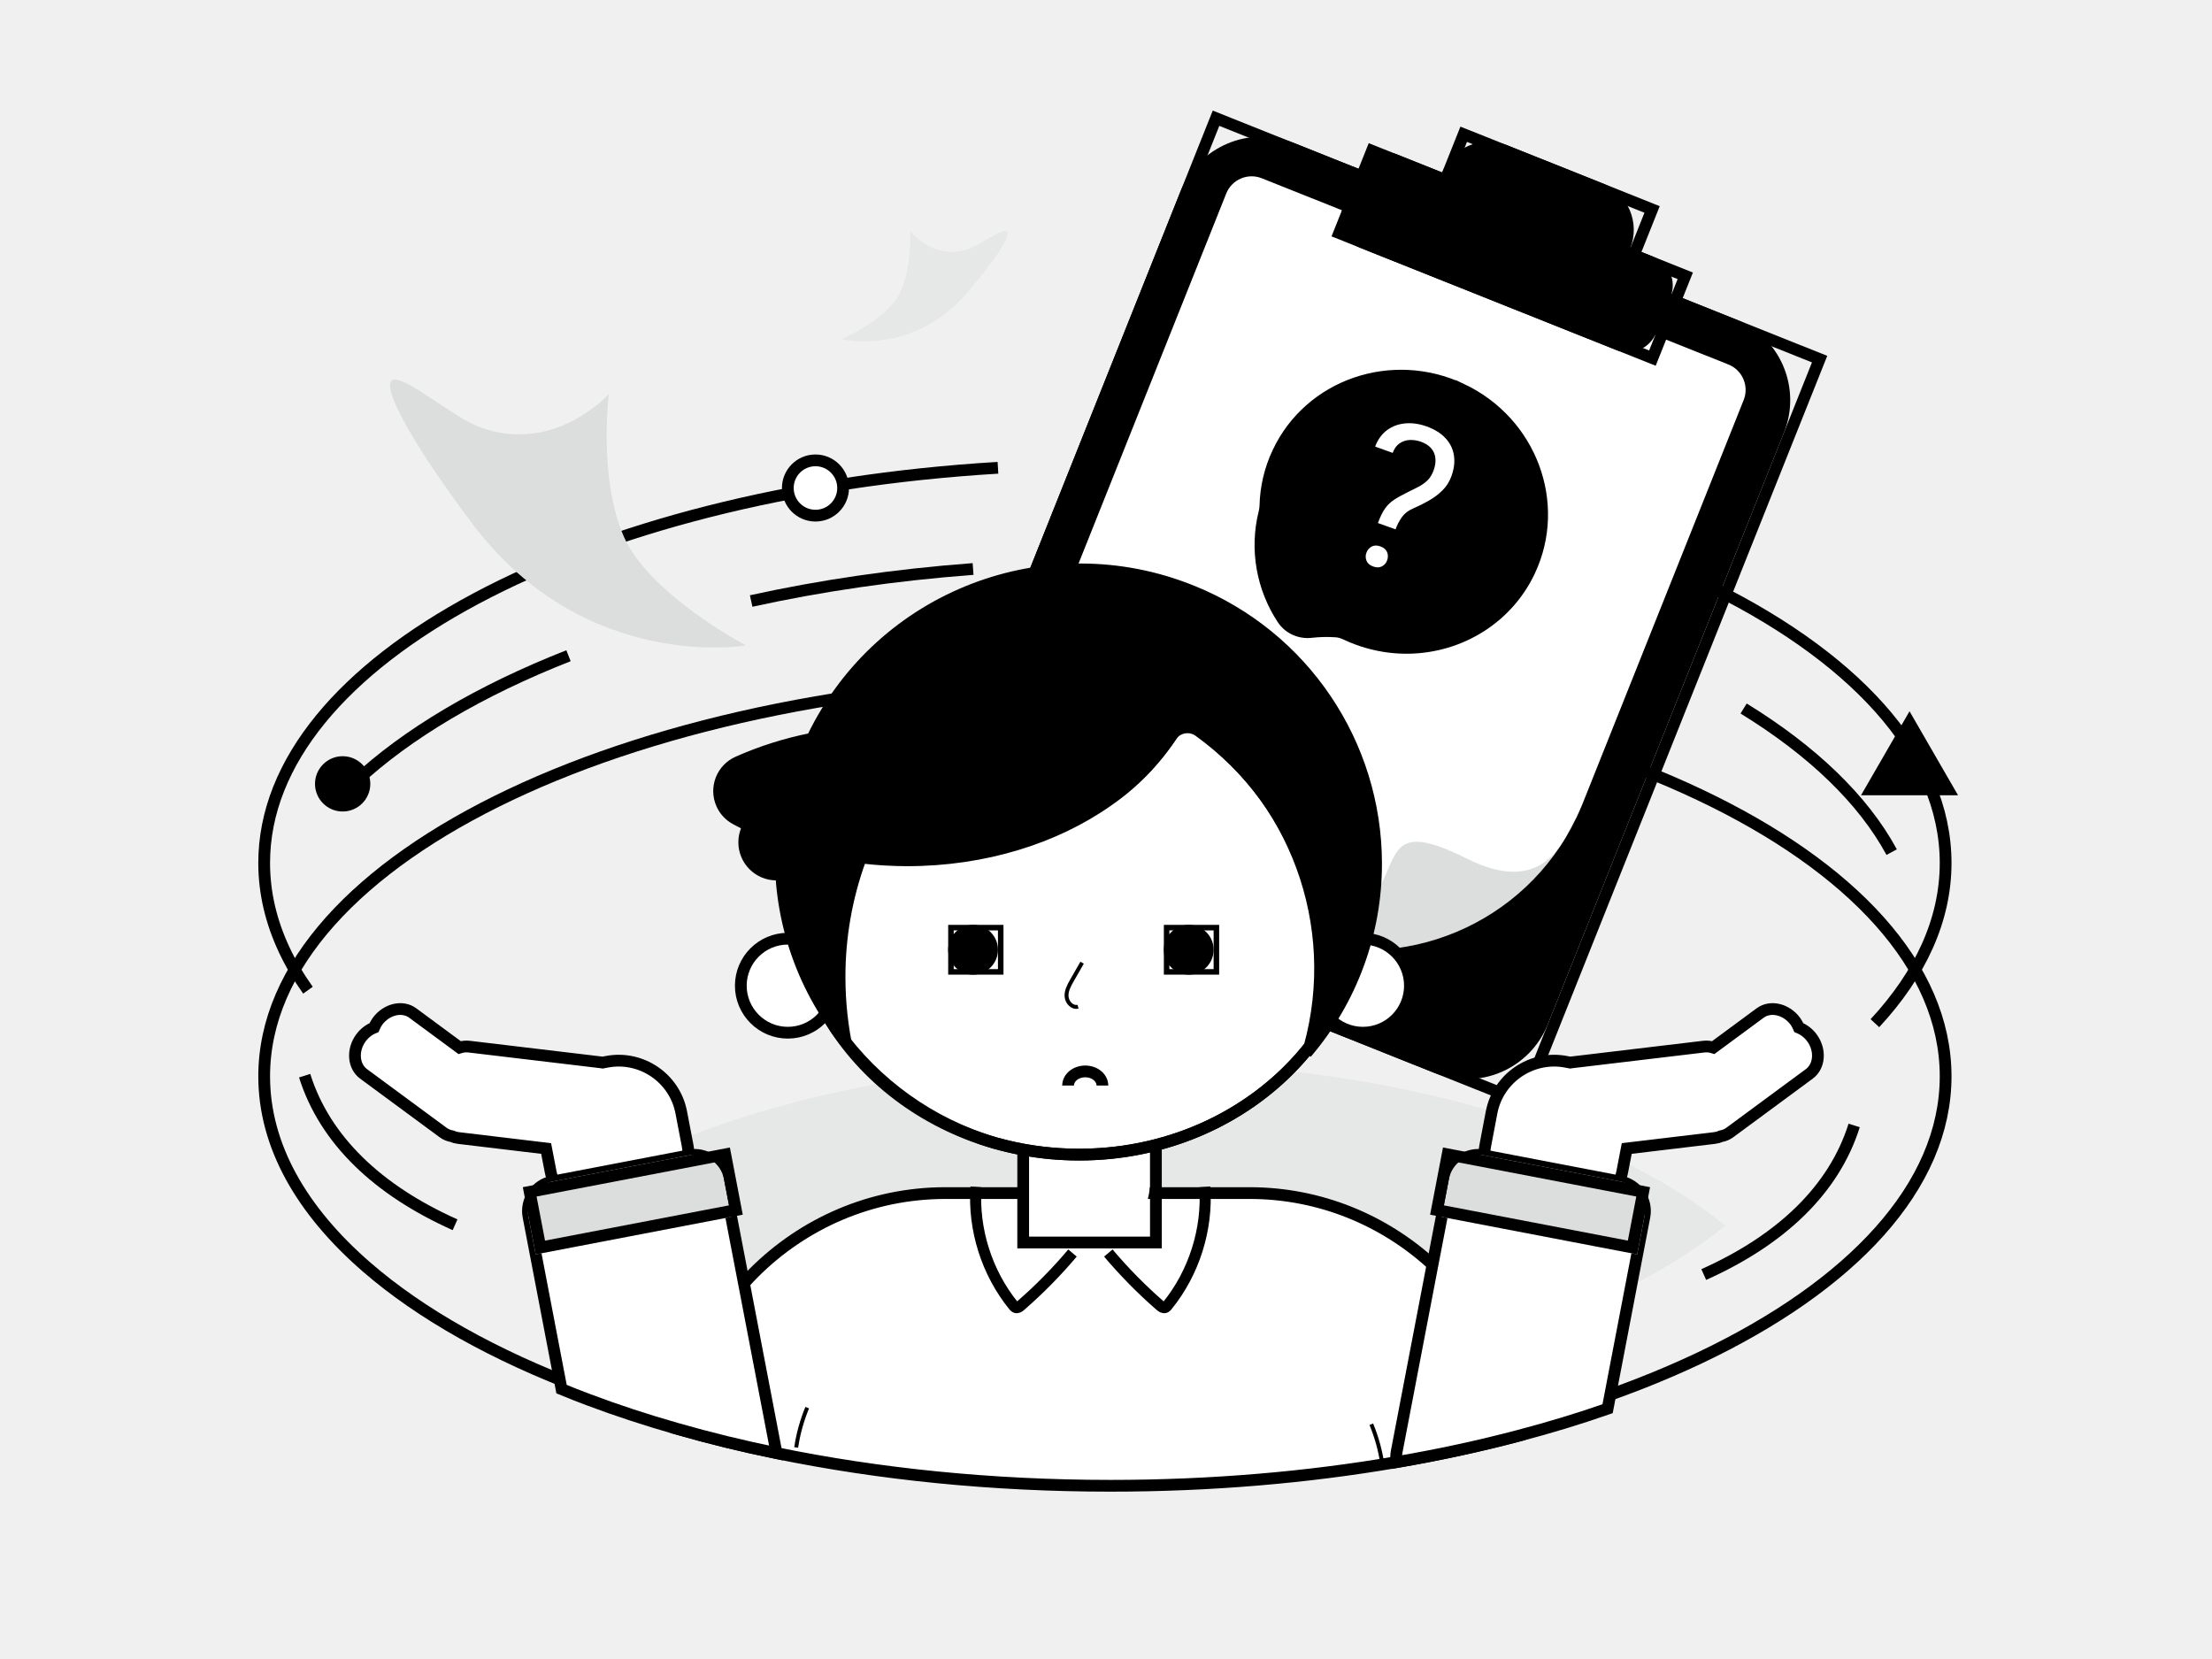
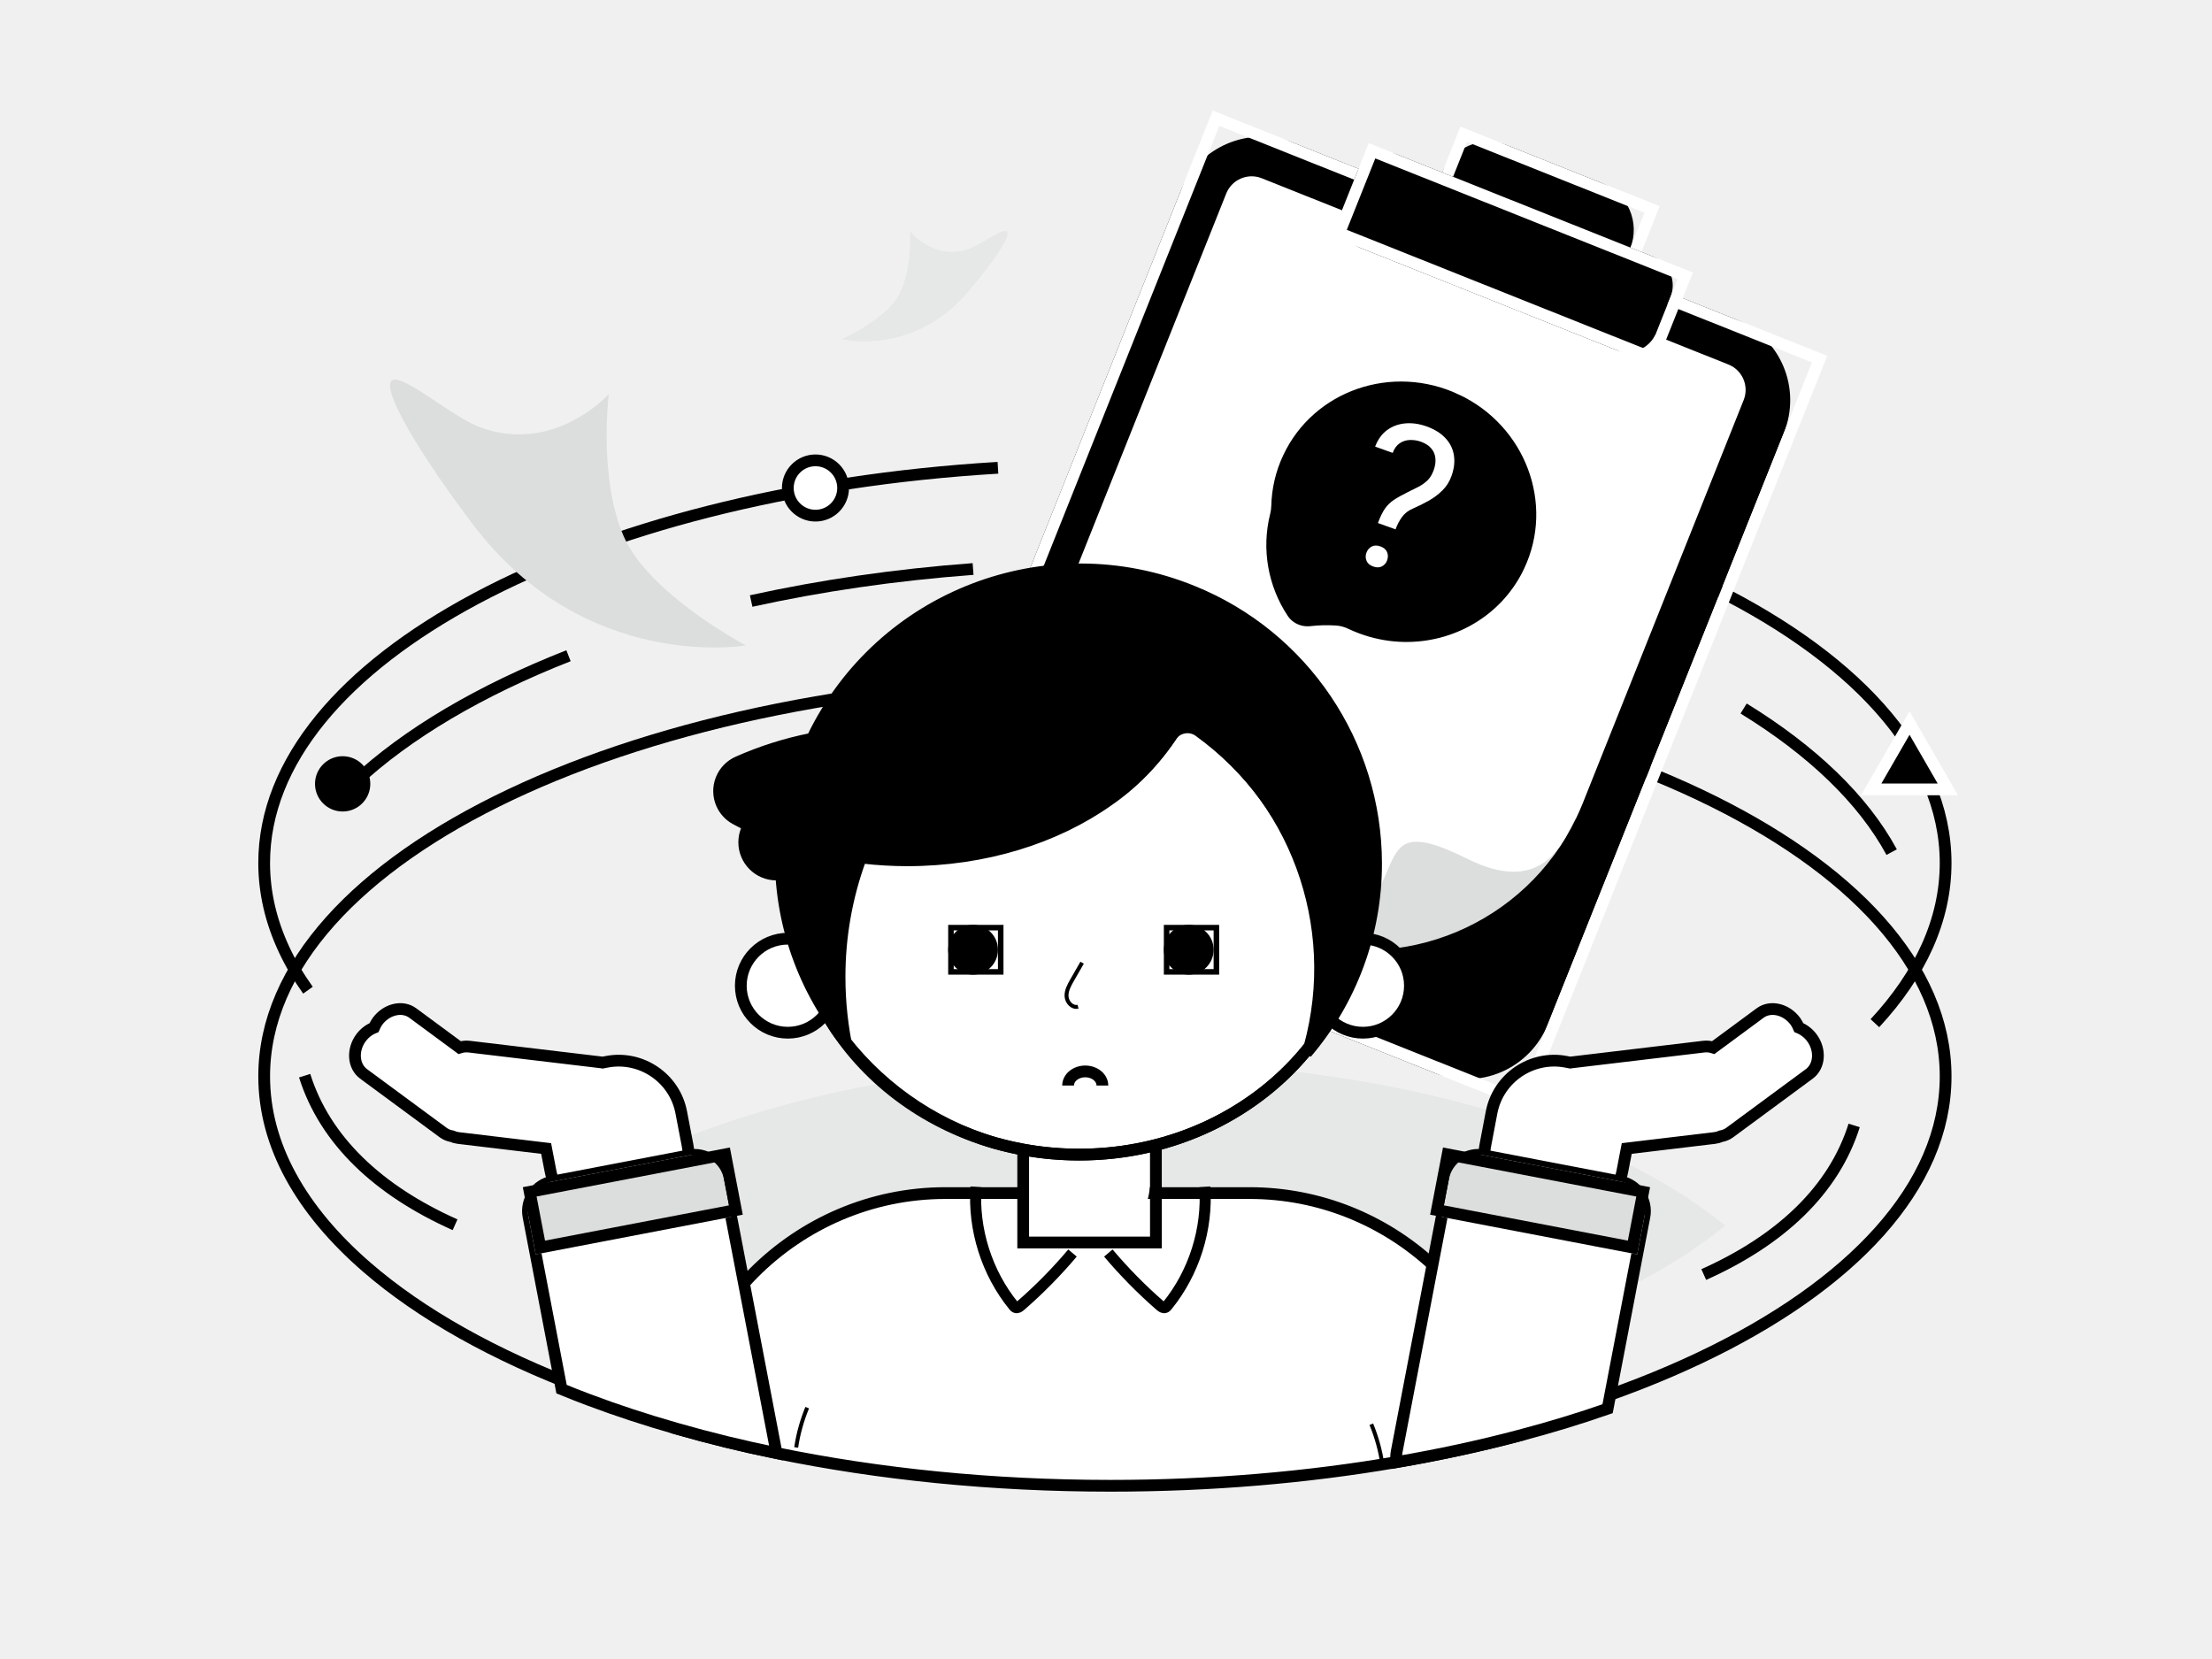
<svg xmlns="http://www.w3.org/2000/svg" viewBox="0 0 400 300" fill="none">
  <path opacity=".51" fill-rule="evenodd" clip-rule="evenodd" d="M122.289 236.879c-10.59-4.32-19.62-9.47-26.65-15.24 21.58-17.7 61.94-29.6 108.16-29.6 46.23 0 86.58 11.9 108.16 29.59-8.68 7.12-20.4 13.31-34.33 18.16-4.19 1.46-8.58 2.8-13.15 3.99-5.79 1.54-11.87 2.86-18.2 3.94-13.25 2.27-27.56 3.51-42.48 3.51-17.62 0-34.4-1.73-49.6-4.85-5.12-1.05-10.06-2.26-14.8-3.62-4.55-1.3-8.91-2.73-13.05-4.29-1.38-.52-2.73-1.04-4.06-1.59Z" fill="#DCDDDD" />
  <path d="M195.961 84.034c1.28-.01 2.56-.02 3.84-.02 83.96 0 152.03 32.25 152.03 72.04 0 10.3-4.56 20.1-12.79 28.97M55.69 179.06c-1.7-2.38-3.14-4.82-4.3-7.31-2.37-5.06-3.62-10.31-3.62-15.7 0-36.68 57.86-66.96 132.69-71.46" stroke="#000000" stroke-width="2.126" />
  <path d="M315.302 128.121c12.36 7.6 21.59 16.4 26.77 25.97M135.833 108.684c12.54-2.76 26.01-4.74 40.13-5.79M64.184 141.457c9.47-8.83 22.67-16.61 38.62-22.88M82.29 221.476c-13.9-6.21-23.52-15.27-27.2-26.96M308.091 230.476c13.89-6.21 23.52-15.27 27.2-26.96" stroke="#000000" stroke-width="2.126" />
  <path d="M199.801 122.597c-83.96 0-152.03 32.25-152.03 72.04 0 12.5 6.72 24.26 18.55 34.51 9.83 8.52 23.19 16 39.16 21.99 25.91 9.73 58.69 15.54 94.32 15.54 83.97 0 152.03-32.25 152.03-72.04 0-39.79-68.06-72.04-152.03-72.04Z" stroke="#000000" stroke-width="2.126" />
-   <path fill-rule="evenodd" clip-rule="evenodd" d="m265.796 43.12 17.201 6.865c4.653 1.857 9.938-.405 11.795-5.059a9.083 9.083 0 0 0-5.068-11.798l-17.2-6.865a9.084 9.084 0 0 0-11.799 5.068c-1.857 4.653.418 9.932 5.071 11.79Z" fill="#000" />
-   <path d="m298.75 37.874-34.066-13.596-5.941 14.885 34.067 13.595 5.94-14.884Z" stroke="#000000" stroke-width="2.126" />
-   <path fill-rule="evenodd" clip-rule="evenodd" d="m179.551 162.151 79.846 31.866a15.793 15.793 0 0 0 12.078-.154 15.748 15.748 0 0 0 8.423-8.644l42.708-107.012a15.754 15.754 0 0 0-.158-12.069 15.791 15.791 0 0 0-8.653-8.427l-79.846-31.866c-8.09-3.228-17.264.712-20.492 8.802l-42.708 107.012c-3.228 8.09.712 17.264 8.802 20.492Z" fill="#000" />
-   <path d="M329.043 64.94 219.896 21.38l-53.611 134.332 109.148 43.56 53.61-134.332Z" stroke="#000000" stroke-width="2.126" />
-   <path fill-rule="evenodd" clip-rule="evenodd" d="m181.63 152.376 83.005 33.126a6.987 6.987 0 0 0 9.07-3.895l42.577-106.688a6.987 6.987 0 0 0-3.895-9.07l-83.004-33.126a6.986 6.986 0 0 0-9.07 3.895l-42.578 106.688a6.987 6.987 0 0 0 3.895 9.07Z" fill="#000" />
+   <path fill-rule="evenodd" clip-rule="evenodd" d="m265.796 43.12 17.201 6.865c4.653 1.857 9.938-.405 11.795-5.059a9.083 9.083 0 0 0-5.068-11.798l-17.2-6.865a9.084 9.084 0 0 0-11.799 5.068c-1.857 4.653.418 9.932 5.071 11.79Z" fill="#000000" />
+   <path d="m298.75 37.874-34.066-13.596-5.941 14.885 34.067 13.595 5.94-14.884Z" stroke="#FFFFFF" stroke-width="2.126" />
+   <path fill-rule="evenodd" clip-rule="evenodd" d="m179.551 162.151 79.846 31.866a15.793 15.793 0 0 0 12.078-.154 15.748 15.748 0 0 0 8.423-8.644l42.708-107.012a15.754 15.754 0 0 0-.158-12.069 15.791 15.791 0 0 0-8.653-8.427l-79.846-31.866c-8.09-3.228-17.264.712-20.492 8.802l-42.708 107.012c-3.228 8.09.712 17.264 8.802 20.492Z" fill="#000000" />
+   <path d="M329.043 64.94 219.896 21.38l-53.611 134.332 109.148 43.56 53.61-134.332Z" stroke="#FFFFFF" stroke-width="2.126" />
+   <path fill-rule="evenodd" clip-rule="evenodd" d="m181.63 152.376 83.005 33.126a6.987 6.987 0 0 0 9.07-3.895l42.577-106.688a6.987 6.987 0 0 0-3.895-9.07l-83.004-33.126a6.986 6.986 0 0 0-9.07 3.895l-42.578 106.688a6.987 6.987 0 0 0 3.895 9.07Z" fill="#000000" />
  <path fill-rule="evenodd" clip-rule="evenodd" d="M285.024 147.948c-9.19 19.17-31.38 28.52-51.56 21.59 3.97-.01 9.68-1.12 11.58-7.09.779-2.439 1.15-5.574 1.518-8.68 1.058-8.942 2.089-17.652 12.732-8.88 13.36 11.02 24.3 4.06 25.73 3.06Z" fill="#DCDDDD" />
  <path fill-rule="evenodd" clip-rule="evenodd" d="M284.011 145.59c-9.19 19.17-31.38 28.52-51.56 21.59 3.97-.01 9.68-1.12 11.58-7.09.778-2.439 1.15-5.574 1.517-8.681 1.059-8.942 2.09-17.651 12.733-8.879 13.36 11.02 24.29 4.06 25.73 3.06Z" fill="#DCDDDD" />
  <path fill-rule="evenodd" clip-rule="evenodd" d="M286.184 145.324c-.36.89-.75 1.76-1.16 2.62-.261.181-.563.794-.975 1.63-1.859 3.773-5.955 12.088-18.635 5.76-11.232-5.605-12.39-2.894-14.543 2.144-.769 1.803-1.666 3.903-3.197 6.026-3.41 4.73-10.24 6.03-14.21 6.03-.66-.22-1.32-.46-1.97-.72l-49.89-19.91a4.959 4.959 0 0 1-2.76-6.43l42.9-107.48a4.944 4.944 0 0 1 6.42-2.76l84.39 33.68a4.948 4.948 0 0 1 2.76 6.42l-29.13 72.99Z" fill="#fff" />
-   <path fill-rule="evenodd" clip-rule="evenodd" d="m245.966 44.812 46.281 18.47a5.574 5.574 0 0 0 7.247-3.105l2.595-6.501a5.625 5.625 0 0 0-.05-4.273 5.62 5.62 0 0 0-3.065-2.978l-46.28-18.47a5.62 5.62 0 0 0-4.273.05 5.621 5.621 0 0 0-2.978 3.064l-2.595 6.502a5.575 5.575 0 0 0 3.118 7.241Z" fill="#000" />
-   <path d="m304.75 49.874-56.646-22.606-5.94 14.884 56.646 22.606 5.94-14.884Z" stroke="#000000" stroke-width="2.126" />
-   <path fill-rule="evenodd" clip-rule="evenodd" d="M231.106 81.83c5.76-12.24 20.62-17.36 33.18-11.44 12.55 5.92 18.06 20.63 12.3 32.859-.45.96-.95 1.86-1.5 2.72-5.12 8-14.49 12.15-23.87 10.99-2.63-.33-5.27-1.07-7.81-2.27-.58-.28-1.2-.47-1.84-.51-1.49-.1-2.98-.07-4.44.1-2.02.24-4.02-.63-5.15-2.32-3.7-5.58-5.01-12.58-3.32-19.29.1-.4.16-.81.17-1.23.08-3.24.81-6.51 2.28-9.61Z" fill="#000" />
-   <path d="M264.286 70.39c-12.56-5.92-27.42-.8-33.18 11.44-1.47 3.1-2.2 6.37-2.28 9.61-.01.42-.07.83-.17 1.23-1.69 6.71-.38 13.709 3.32 19.289 1.13 1.69 3.13 2.56 5.15 2.32 1.46-.17 2.95-.2 4.44-.1.64.04 1.26.23 1.84.51 2.54 1.2 5.18 1.94 7.81 2.27 9.38 1.16 18.75-2.99 23.87-10.99.55-.86 1.05-1.76 1.5-2.72 5.76-12.23.25-26.94-12.3-32.86Z" stroke="#000000" stroke-width="2.126" />
+   <path fill-rule="evenodd" clip-rule="evenodd" d="m245.966 44.812 46.281 18.47a5.574 5.574 0 0 0 7.247-3.105l2.595-6.501a5.625 5.625 0 0 0-.05-4.273 5.62 5.62 0 0 0-3.065-2.978l-46.28-18.47a5.62 5.62 0 0 0-4.273.05 5.621 5.621 0 0 0-2.978 3.064l-2.595 6.502a5.575 5.575 0 0 0 3.118 7.241Z" fill="#000000" />
+   <path d="m304.75 49.874-56.646-22.606-5.94 14.884 56.646 22.606 5.94-14.884Z" stroke="#FFFFFF" stroke-width="2.126" />
+   <path fill-rule="evenodd" clip-rule="evenodd" d="M231.106 81.83c5.76-12.24 20.62-17.36 33.18-11.44 12.55 5.92 18.06 20.63 12.3 32.859-.45.96-.95 1.86-1.5 2.72-5.12 8-14.49 12.15-23.87 10.99-2.63-.33-5.27-1.07-7.81-2.27-.58-.28-1.2-.47-1.84-.51-1.49-.1-2.98-.07-4.44.1-2.02.24-4.02-.63-5.15-2.32-3.7-5.58-5.01-12.58-3.32-19.29.1-.4.16-.81.17-1.23.08-3.24.81-6.51 2.28-9.61Z" fill="#000000" />
+   <path d="M264.286 70.39c-12.56-5.92-27.42-.8-33.18 11.44-1.47 3.1-2.2 6.37-2.28 9.61-.01.42-.07.83-.17 1.23-1.69 6.71-.38 13.709 3.32 19.289 1.13 1.69 3.13 2.56 5.15 2.32 1.46-.17 2.95-.2 4.44-.1.64.04 1.26.23 1.84.51 2.54 1.2 5.18 1.94 7.81 2.27 9.38 1.16 18.75-2.99 23.87-10.99.55-.86 1.05-1.76 1.5-2.72 5.76-12.23.25-26.94-12.3-32.86Z" stroke="#FFFFFF" stroke-width="2.126" />
  <path fill-rule="evenodd" clip-rule="evenodd" d="M225.963 215.746c12.72 0 24.34 4.91 33.08 12.94 8.58 7.87 14.37 18.75 15.65 30.92-7.06 1.87-14.46 3.47-22.16 4.79-16.14 2.77-33.57 4.28-51.73 4.28-21.46 0-41.89-2.11-60.4-5.91a238.63 238.63 0 0 1-18.02-4.41c1.32-10.01 5.68-19.09 12.15-26.28.58-.66 1.19-1.31 1.82-1.94 8.89-8.88 21.13-14.39 34.61-14.39h55Z" fill="#fff" />
  <path d="M259.043 228.686c-8.74-8.03-20.36-12.94-33.08-12.94h-55c-13.48 0-25.72 5.51-34.61 14.39-.63.63-1.24 1.28-1.82 1.94-6.47 7.19-10.83 16.27-12.15 26.28a238.63 238.63 0 0 0 18.02 4.41c18.51 3.8 38.94 5.91 60.4 5.91 18.16 0 35.59-1.51 51.73-4.28 7.7-1.32 15.1-2.92 22.16-4.79-1.28-12.17-7.07-23.05-15.65-30.92Z" stroke="#000000" stroke-width="2.126" />
  <path fill-rule="evenodd" clip-rule="evenodd" d="M65.278 187.665c.64-.86 1.47-1.48 2.36-1.84.17-.4.37-.79.64-1.16 1.63-2.19 4.49-2.86 6.36-1.48l8.47 6.25c.56-.18 1.14-.24 1.73-.17l23.91 2.85c.07.01.14.03.21.04l.77-.15c6.22-1.19 12.27 2.92 13.46 9.13l1.13 5.89c1.19 6.21-2.91 12.27-9.13 13.46l-2.18.42c-6.22 1.19-12.27-2.92-13.46-9.13l-.79-4.09-15.89-1.9c-.41-.05-.79-.16-1.16-.32-.57-.1-1.11-.32-1.58-.67l-14.39-10.61c-1.87-1.39-2.08-4.32-.46-6.52Z" fill="#fff" />
  <path d="M67.638 185.825c-.89.36-1.72.98-2.36 1.84-1.62 2.2-1.41 5.13.46 6.52l14.39 10.61c.47.35 1.01.57 1.58.67.37.16.75.27 1.16.32l15.89 1.9.79 4.09c1.19 6.21 7.24 10.32 13.46 9.13l2.18-.42c6.22-1.19 10.32-7.25 9.13-13.46l-1.13-5.89c-1.19-6.21-7.24-10.32-13.46-9.13l-.77.15c-.07-.01-.14-.03-.21-.04l-23.91-2.85c-.59-.07-1.17-.01-1.73.17l-8.47-6.25c-1.87-1.38-4.73-.71-6.36 1.48-.27.37-.47.76-.64 1.16Z" stroke="#000000" stroke-width="2.126" />
  <path fill-rule="evenodd" clip-rule="evenodd" d="M106.486 253.14c-1.68-.63-3.32-1.27-4.94-1.94l-4.67-24.37-1.31-6.83c-.56-2.92 1.37-5.77 4.3-6.33l.2-.04 24.47-4.69.05-.01c2.92-.56 5.77 1.37 6.33 4.29l1.31 6.84 2.31 12.02 5.83 30.42c.02.09.03.18.04.27a238.63 238.63 0 0 1-18.02-4.41c-5.54-1.58-10.85-3.32-15.9-5.22Z" fill="#fff" />
  <path d="M101.546 251.2c1.62.67 3.26 1.31 4.94 1.94 5.05 1.9 10.36 3.64 15.9 5.22a238.63 238.63 0 0 0 18.02 4.41c-.01-.09-.02-.18-.04-.27l-5.83-30.42-2.31-12.02-1.31-6.84c-.56-2.92-3.41-4.85-6.33-4.29l-.05.01-24.47 4.69-.2.04c-2.93.56-4.86 3.41-4.3 6.33l1.31 6.83 4.67 24.37Z" stroke="#000000" stroke-width="2.126" />
  <path fill-rule="evenodd" clip-rule="evenodd" d="m96.87 226.829 35.357-6.777-1.31-6.836a5.41 5.41 0 0 0-6.332-4.295l-24.73 4.741a5.407 5.407 0 0 0-4.294 6.332l1.31 6.835Z" fill="#DCDDDD" />
  <path d="m131.142 208.747-35.356 6.777 1.93 10.063 35.355-6.778-1.929-10.062Z" stroke="#000000" stroke-width="2.126" />
  <path fill-rule="evenodd" clip-rule="evenodd" d="M102.462 217.746a2.5 2.5 0 1 0 .002 5.001 2.5 2.5 0 0 0-.002-5.001Z" fill="#DCDDDD" />
  <path fill-rule="evenodd" clip-rule="evenodd" d="m327.188 194.185-14.39 10.61c-.48.35-1.01.57-1.58.67-.37.16-.75.27-1.16.32l-15.89 1.9-.79 4.09c-1.19 6.21-7.24 10.32-13.46 9.13l-2.19-.42c-6.21-1.19-10.32-7.25-9.12-13.46l1.12-5.89c1.2-6.21 7.25-10.32 13.46-9.13l.78.15c.07-.01.14-.03.21-.04l23.91-2.85c.59-.07 1.17-.01 1.73.17l8.47-6.25c1.87-1.38 4.73-.71 6.36 1.48.27.37.47.76.64 1.16.88.36 1.72.98 2.36 1.84 1.62 2.2 1.41 5.13-.46 6.52Z" fill="#fff" />
  <path d="m312.798 204.795 14.39-10.61c1.87-1.39 2.08-4.32.46-6.52a5.606 5.606 0 0 0-2.36-1.84c-.17-.4-.37-.79-.64-1.16-1.63-2.19-4.49-2.86-6.36-1.48l-8.47 6.25c-.56-.18-1.14-.24-1.73-.17l-23.91 2.85c-.07.01-.14.03-.21.04l-.78-.15c-6.21-1.19-12.26 2.92-13.46 9.13l-1.12 5.89c-1.2 6.21 2.91 12.27 9.12 13.46l2.19.42c6.22 1.19 12.27-2.92 13.46-9.13l.79-4.09 15.89-1.9c.41-.05.79-.16 1.16-.32.57-.1 1.1-.32 1.58-.67Z" stroke="#000000" stroke-width="2.126" />
  <path fill-rule="evenodd" clip-rule="evenodd" d="M252.534 264.4c-.1-.61-.09-1.25.03-1.9l6.48-33.81 1.66-8.63 1.31-6.84c.56-2.92 3.41-4.85 6.33-4.29l.05.01 24.47 4.69.2.04c2.93.56 4.86 3.41 4.3 6.33l-1.31 6.83-5.35 27.91c-5.1 1.78-10.45 3.41-16.01 4.87-7.06 1.87-14.46 3.47-22.16 4.79Z" fill="#fff" />
  <path d="M252.564 262.5c-.12.65-.13 1.29-.03 1.9 7.7-1.32 15.1-2.92 22.16-4.79 5.56-1.46 10.91-3.09 16.01-4.87l5.35-27.91 1.31-6.83c.56-2.92-1.37-5.77-4.3-6.33l-.2-.04-24.47-4.69-.05-.01c-2.92-.56-5.77 1.37-6.33 4.29l-1.31 6.84-1.66 8.63-6.48 33.81Z" stroke="#000000" stroke-width="2.126" />
  <path fill-rule="evenodd" clip-rule="evenodd" d="m293.069 213.664-24.729-4.741a5.407 5.407 0 0 0-6.332 4.295l-1.311 6.835 35.357 6.778 1.31-6.835a5.407 5.407 0 0 0-4.295-6.332Z" fill="#DCDDDD" />
  <path d="m259.854 218.809 35.356 6.778 1.929-10.062-35.356-6.778-1.929 10.062Z" stroke="#000000" stroke-width="2.126" />
  <path fill-rule="evenodd" clip-rule="evenodd" d="M290.463 217.746a2.5 2.5 0 0 0 0 5 2.5 2.5 0 0 0 0-5Z" fill="#DCDDDD" />
  <path fill-rule="evenodd" clip-rule="evenodd" d="M142.462 169.746c-4.69 0-8.5 3.81-8.5 8.5 0 4.69 3.81 8.5 8.5 8.5 4.69 0 8.5-3.81 8.5-8.5 0-4.69-3.81-8.5-8.5-8.5Z" fill="#fff" />
  <path d="M142.462 169.746c-4.69 0-8.5 3.81-8.5 8.5 0 4.69 3.81 8.5 8.5 8.5 4.69 0 8.5-3.81 8.5-8.5 0-4.69-3.81-8.5-8.5-8.5Z" stroke="#000000" stroke-width="2.126" />
  <path fill-rule="evenodd" clip-rule="evenodd" d="M246.462 169.746c-4.69 0-8.5 3.81-8.5 8.5 0 4.69 3.81 8.5 8.5 8.5 4.69 0 8.5-3.81 8.5-8.5 0-4.69-3.81-8.5-8.5-8.5Z" fill="#fff" />
  <path d="M246.462 169.746c-4.69 0-8.5 3.81-8.5 8.5 0 4.69 3.81 8.5 8.5 8.5 4.69 0 8.5-3.81 8.5-8.5 0-4.69-3.81-8.5-8.5-8.5Z" stroke="#000000" stroke-width="2.126" />
  <path fill-rule="evenodd" clip-rule="evenodd" d="M195.962 225.746c3.18 0 6.23-1.26 8.49-3.51a12.03 12.03 0 0 0 3.51-8.49v-5c0-3.18-1.26-6.23-3.51-8.49a12.03 12.03 0 0 0-8.49-3.51c-3.18 0-6.23 1.26-8.49 3.51a12.03 12.03 0 0 0-3.51 8.49v5c0 3.18 1.26 6.23 3.51 8.49a12.03 12.03 0 0 0 8.49 3.51Z" fill="#fff" />
  <path d="M209.025 197.81h-24v26.874h24V197.81Z" stroke="#000000" stroke-width="2.126" />
  <path fill-rule="evenodd" clip-rule="evenodd" d="M61.962 136.746c-2.76 0-5 2.24-5 5s2.24 5 5 5 5-2.24 5-5-2.24-5-5-5Z" fill="#000000" />
  <path fill-rule="evenodd" clip-rule="evenodd" d="M147.462 83.246c-2.76 0-5 2.24-5 5s2.24 5 5 5 5-2.24 5-5-2.24-5-5-5Z" fill="#fff" />
  <path d="M147.462 83.246c-2.76 0-5 2.24-5 5s2.24 5 5 5 5-2.24 5-5-2.24-5-5-5Z" stroke="#000000" stroke-width="2.126" />
-   <path fill-rule="evenodd" clip-rule="evenodd" d="m345.304 130.746 6.93 12h-13.86l6.93-12Z" fill="#000" />
-   <path d="m352.234 142.746-6.93-12-6.93 12h13.86Z" stroke="#000000" stroke-width="2.126" />
+   <path fill-rule="evenodd" clip-rule="evenodd" d="m345.304 130.746 6.93 12h-13.86l6.93-12Z" fill="#000000" />
+   <path d="m352.234 142.746-6.93-12-6.93 12h13.86Z" stroke="#FFFFFF" stroke-width="2.126" />
  <path d="M145.968 254.546c-.97 2.36-1.64 4.77-1.99 7.2M247.978 257.546c.97 2.36 1.63 4.77 1.99 7.2" stroke="#000000" stroke-width=".709" />
  <path d="m252.361 95.725-3.189-1.143c.404-1.093.823-1.956 1.256-2.587a6.125 6.125 0 0 1 1.638-1.6c.643-.427 1.458-.883 2.445-1.368.718-.349 1.378-.68 1.981-.993a7.018 7.018 0 0 0 1.633-1.156c.475-.461.852-1.08 1.131-1.858.283-.789.384-1.52.303-2.194a3.125 3.125 0 0 0-.762-1.763c-.426-.501-1.04-.895-1.84-1.182a5.296 5.296 0 0 0-2.015-.316 3.446 3.446 0 0 0-1.84.598c-.542.36-.962.939-1.26 1.735l-3.172-1.138c.486-1.283 1.203-2.277 2.152-2.982.961-.7 2.061-1.106 3.3-1.216 1.24-.11 2.517.07 3.831.541 1.452.52 2.592 1.226 3.421 2.117.84.894 1.353 1.93 1.538 3.105.188 1.164.043 2.415-.436 3.752-.369 1.03-.921 1.902-1.655 2.62a11.609 11.609 0 0 1-2.461 1.845 30.28 30.28 0 0 1-2.849 1.417c-.838.358-1.497.863-1.976 1.517a8.77 8.77 0 0 0-1.174 2.25Zm-5.275 4.243c.184-.514.5-.891.947-1.13.447-.24.974-.252 1.58-.034.617.22 1.022.566 1.215 1.035.193.469.197.961.013 1.475a1.942 1.942 0 0 1-.935 1.097c-.447.24-.979.249-1.597.028-.605-.218-1.005-.561-1.198-1.03a1.943 1.943 0 0 1-.025-1.44Z" fill="#fff" />
  <path fill-rule="evenodd" clip-rule="evenodd" d="M215.344 130.899c18.9 12.88 27.5 36.33 21.47 58.36-9.34 11.83-24.52 19.53-41.67 19.53a55.9 55.9 0 0 1-13.25-1.58c-.65-.16-1.28-.33-1.92-.5-.05-.01-.09-.03-.14-.04-11.61-3.44-21.55-10.67-28.43-20.23-.1-.13-.18-.26-.27-.39-4.73-7.15-7.45-15.54-7.45-24.5 0-3.1.33-6.13.95-9.07a68.267 68.267 0 0 0 19.38 2.71c14.19 0 27.1-4.13 36.66-10.88a42.45 42.45 0 0 0 12.2-12.87c.02-.04.03-.07.06-.1.54-.79 1.61-.99 2.41-.44Z" fill="#fff" />
  <path d="M236.814 189.259c6.03-22.03-2.57-45.48-21.47-58.36-.8-.55-1.87-.35-2.41.44-.03.03-.04.06-.06.1a42.45 42.45 0 0 1-12.2 12.87c-9.56 6.75-22.47 10.88-36.66 10.88-6.56.03-13.09-.88-19.38-2.71-.62 2.94-.95 5.97-.95 9.07 0 8.96 2.72 17.35 7.45 24.5.09.13.17.26.27.39 6.88 9.56 16.82 16.79 28.43 20.23.05.01.09.03.14.04.64.17 1.27.34 1.92.5a55.9 55.9 0 0 0 13.25 1.58c17.15 0 32.33-7.7 41.67-19.53Z" stroke="#000000" stroke-width="2.126" />
  <path fill-rule="evenodd" clip-rule="evenodd" d="M164.011 156.133a72.92 72.92 0 0 1-7.95-.46 61.293 61.293 0 0 0-3.68 21.02c0 4.53.49 9.04 1.46 13.46a53.32 53.32 0 0 1-13.22-35.19c0-.95.04-1.9.09-2.84-1.27-.46-2.52-.95-3.73-1.48-1.47-.65-2.9-1.35-4.28-2.1a6.282 6.282 0 0 1-2.7-2.97c-1.39-3.19.06-6.9 3.25-8.29a63.26 63.26 0 0 1 13.23-4.2c12.47-25.79 42.82-37.46 69.35-26.67a53.709 53.709 0 0 1 33.57 49.72c.02 12.69-4.5 24.97-12.74 34.63 6.18-21.67-1.87-44.89-20.14-58.09-.05-.03-.1-.07-.15-.11-1.41-.9-3.29-.49-4.2.93a42.906 42.906 0 0 1-11.51 11.75c-9.56 6.75-22.46 10.89-36.65 10.89Z" fill="#000000" />
  <path d="M156.061 155.673c2.64.3 5.3.45 7.95.46 14.19 0 27.09-4.14 36.65-10.89 4.56-3.14 8.47-7.13 11.51-11.75a3.044 3.044 0 0 1 4.2-.93c.05.04.1.08.15.11 18.27 13.2 26.32 36.42 20.14 58.09a53.234 53.234 0 0 0 12.74-34.63 53.709 53.709 0 0 0-33.57-49.72c-26.53-10.79-56.88.88-69.35 26.67a63.26 63.26 0 0 0-13.23 4.2 6.293 6.293 0 0 0-3.25 8.29c.55 1.26 1.5 2.3 2.7 2.97 1.38.75 2.81 1.45 4.28 2.1 1.21.53 2.46 1.02 3.73 1.48-.05.94-.09 1.89-.09 2.84a53.32 53.32 0 0 0 13.22 35.19c-.97-4.42-1.46-8.93-1.46-13.46a61.293 61.293 0 0 1 3.68-21.02Z" stroke="#000000" />
  <path d="M193.147 196.296c0-1.41 1.39-2.55 3.1-2.55 1.71 0 3.1 1.14 3.1 2.55" stroke="#000000" stroke-width="2.126" />
  <path d="M195.144 114.299c-28.42 0-51.46 21.15-51.46 47.25 0 26.09 23.04 47.24 51.46 47.24s51.45-21.15 51.45-47.24c0-26.1-23.03-47.25-51.45-47.25Z" stroke="#000000" stroke-width="2.126" />
  <path d="M193.941 226.586a86.415 86.415 0 0 1-9.4 9.54c-.24.21-.56.43-.86.32-.16-.05-.27-.18-.38-.31-4.86-5.98-7.35-13.84-6.81-21.52M200.42 226.586a87.31 87.31 0 0 0 9.4 9.54c.25.21.56.43.86.32.16-.05.27-.18.38-.31 4.86-5.98 7.35-13.84 6.81-21.52" stroke="#000000" stroke-width="2" />
  <path fill-rule="evenodd" clip-rule="evenodd" d="M85.535 94.853c-10.17-13.45-16.38-24.31-14.74-25.98.95-.974 4.442 1.346 8.192 3.838 2.721 1.808 5.578 3.707 7.698 4.502 13.55 5.09 23.41-5.96 23.41-5.96s-1.91 15.22 2.7 25.75 22.09 19.71 22.09 19.71-29.01 5.05-49.35-21.86Z" fill="#DCDDDD" />
  <path opacity=".51" fill-rule="evenodd" clip-rule="evenodd" d="M152.244 61.334s8.04-3.58 10.39-8.13c2.35-4.55 1.94-11.38 1.94-11.38s4.06 5.2 10.24 3.33c.961-.294 2.283-1.055 3.542-1.78 1.741-1.003 3.363-1.938 3.758-1.48.68.79-2.39 5.44-7.3 11.13-9.82 11.39-22.57 8.31-22.57 8.31Z" fill="#DCDDDD" />
  <path fill-rule="evenodd" clip-rule="evenodd" d="M214.962 176.246c1.19 0 2.34-.47 3.18-1.32.85-.84 1.32-1.99 1.32-3.18 0-1.19-.47-2.34-1.32-3.18a4.471 4.471 0 0 0-3.18-1.32c-1.19 0-2.34.47-3.18 1.32-.85.84-1.32 1.99-1.32 3.18 0 1.19.47 2.34 1.32 3.18.84.85 1.99 1.32 3.18 1.32Z" fill="#000000" />
  <path d="M219.962 167.746h-9v8h9v-8Z" stroke="#000000" />
  <path fill-rule="evenodd" clip-rule="evenodd" d="M175.962 176.246c1.19 0 2.34-.47 3.18-1.32.85-.84 1.32-1.99 1.32-3.18 0-1.19-.47-2.34-1.32-3.18a4.471 4.471 0 0 0-3.18-1.32c-1.19 0-2.34.47-3.18 1.32-.85.84-1.32 1.99-1.32 3.18 0 1.19.47 2.34 1.32 3.18.84.85 1.99 1.32 3.18 1.32Z" fill="#000000" />
  <path d="M180.962 167.746h-9v8h9v-8Z" stroke="#000000" />
  <path d="m195.68 174.088-1.82 3.17c-.52.91-1.07 1.9-.99 2.95.07 1.05 1.05 2.1 2.07 1.83" stroke="#000000" stroke-width=".709" />
  <path fill-rule="evenodd" clip-rule="evenodd" d="M140.399 145.433a6.88 6.88 0 0 0-6.88 6.88c0 3.81 3.08 6.89 6.88 6.89 3.81 0 6.89-3.08 6.89-6.89 0-3.8-3.08-6.88-6.89-6.88Z" fill="#000000" />
</svg>
